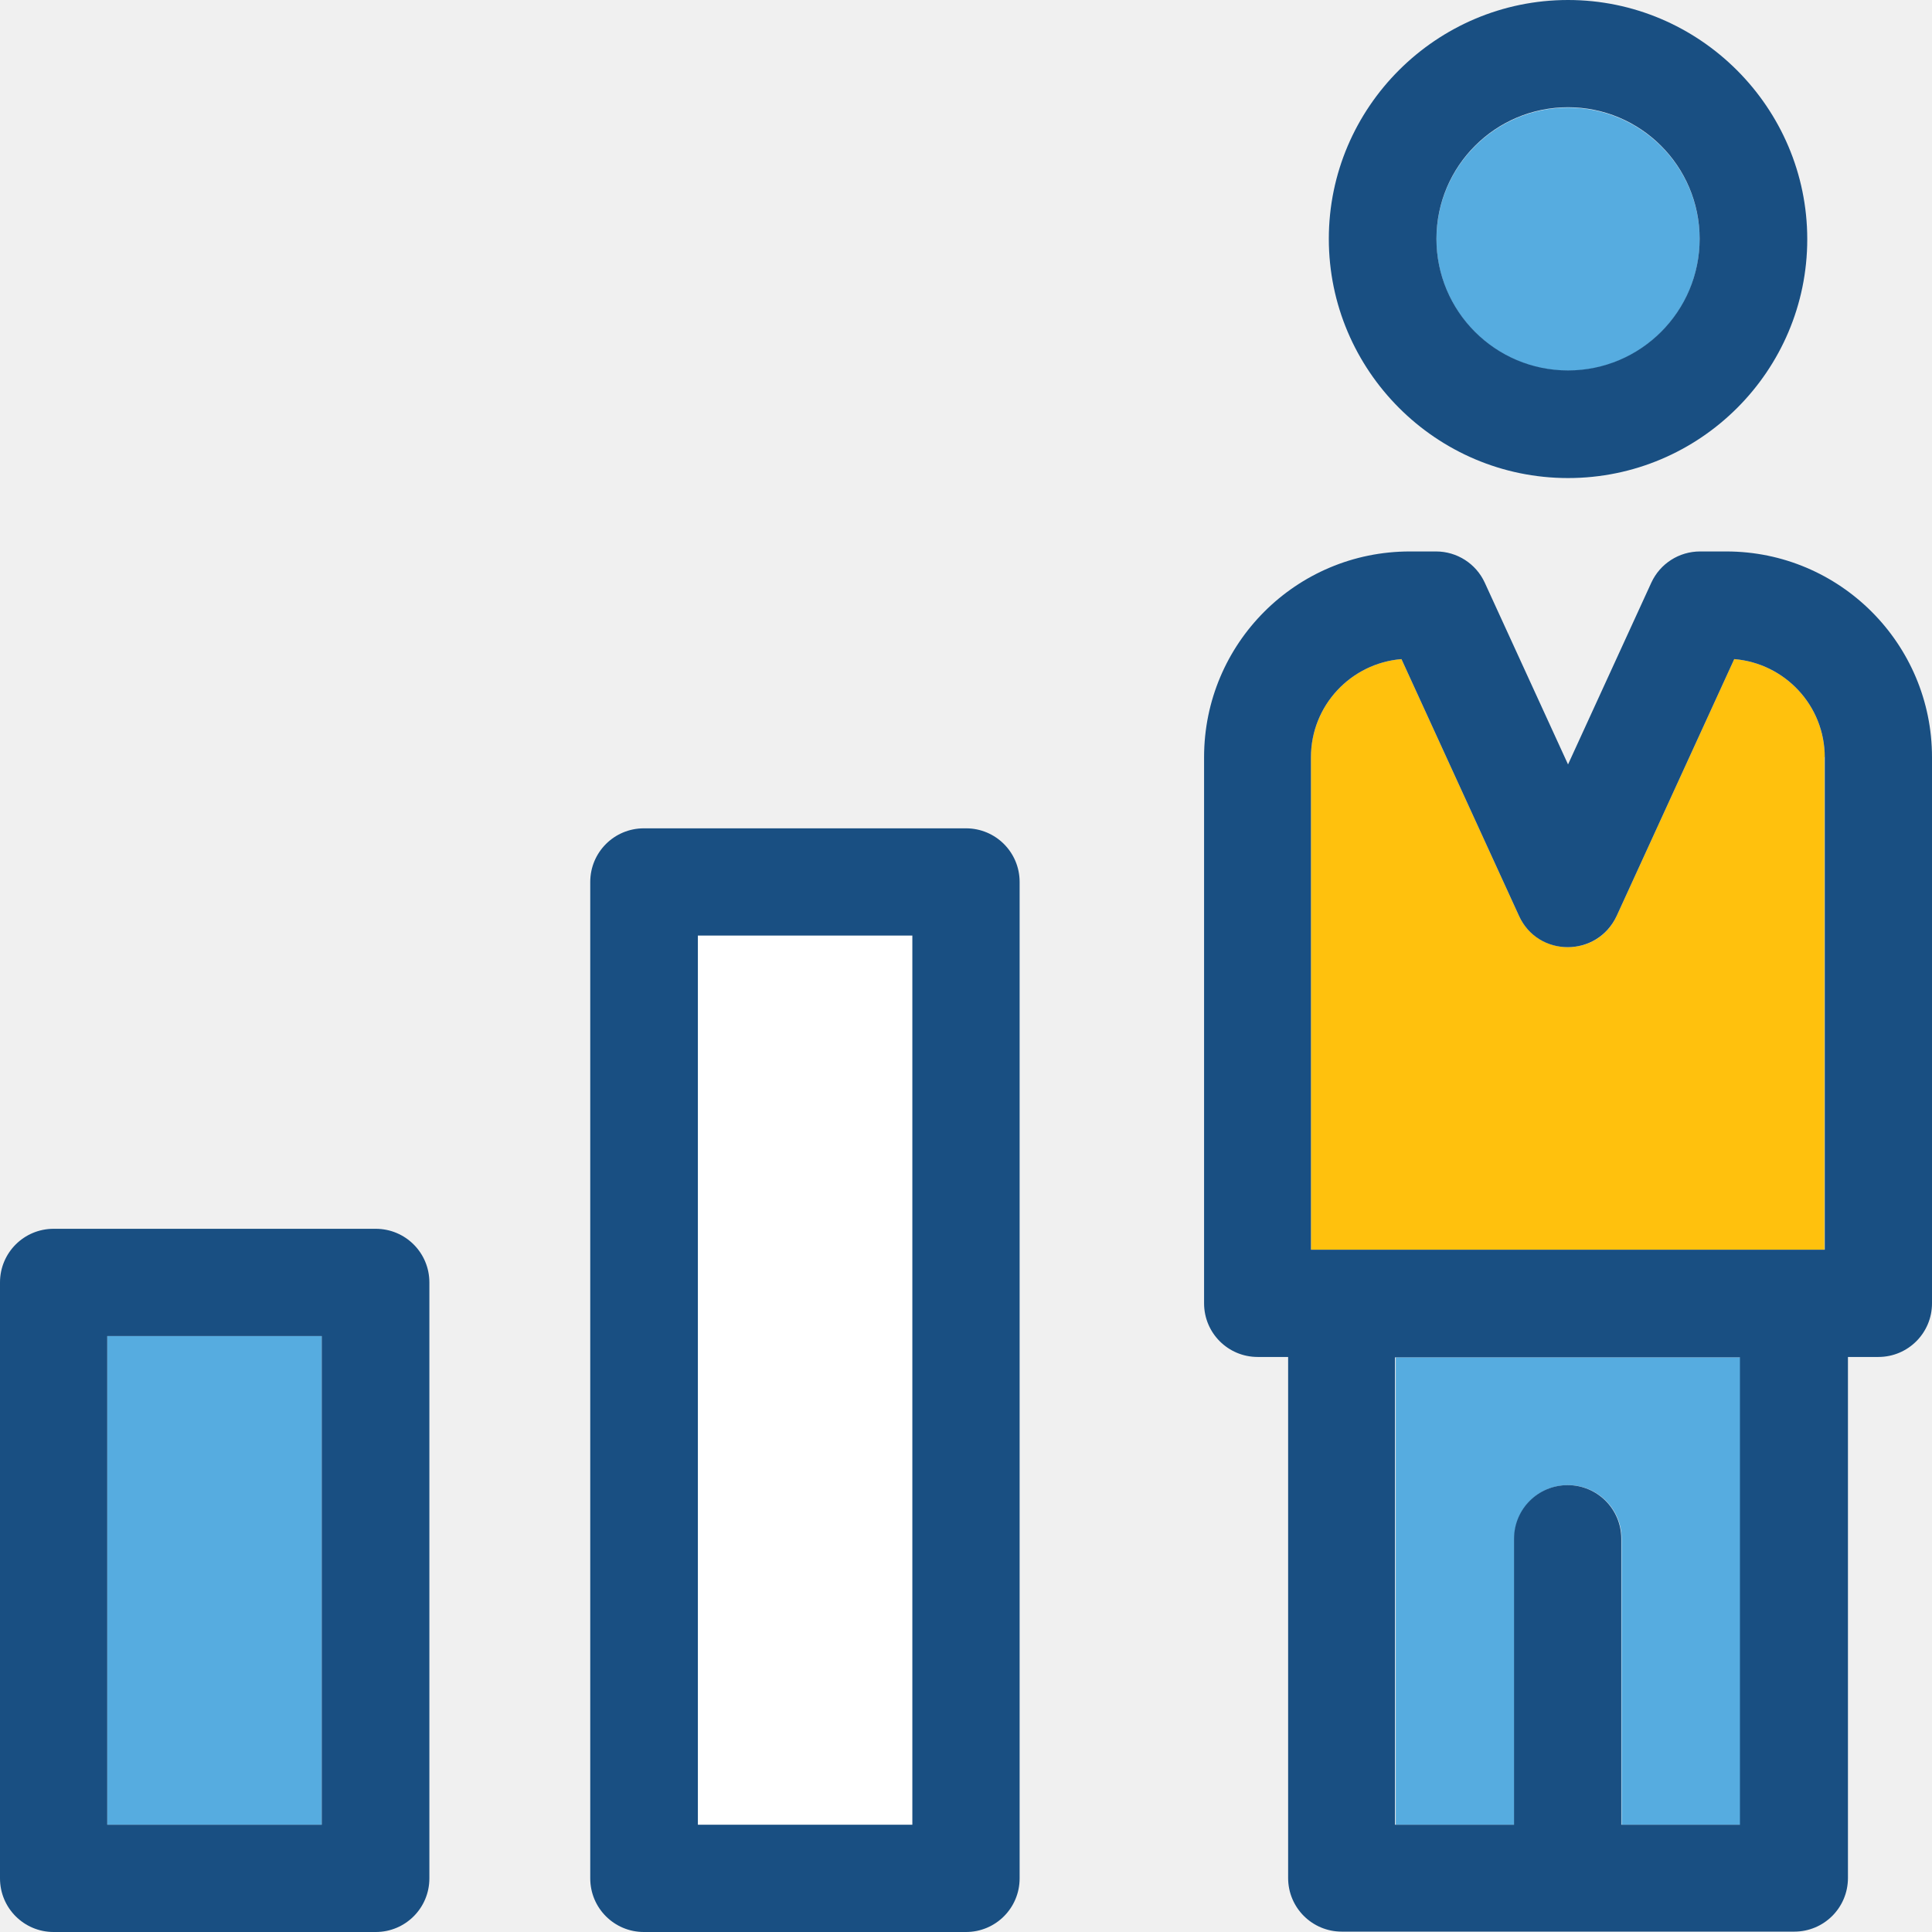
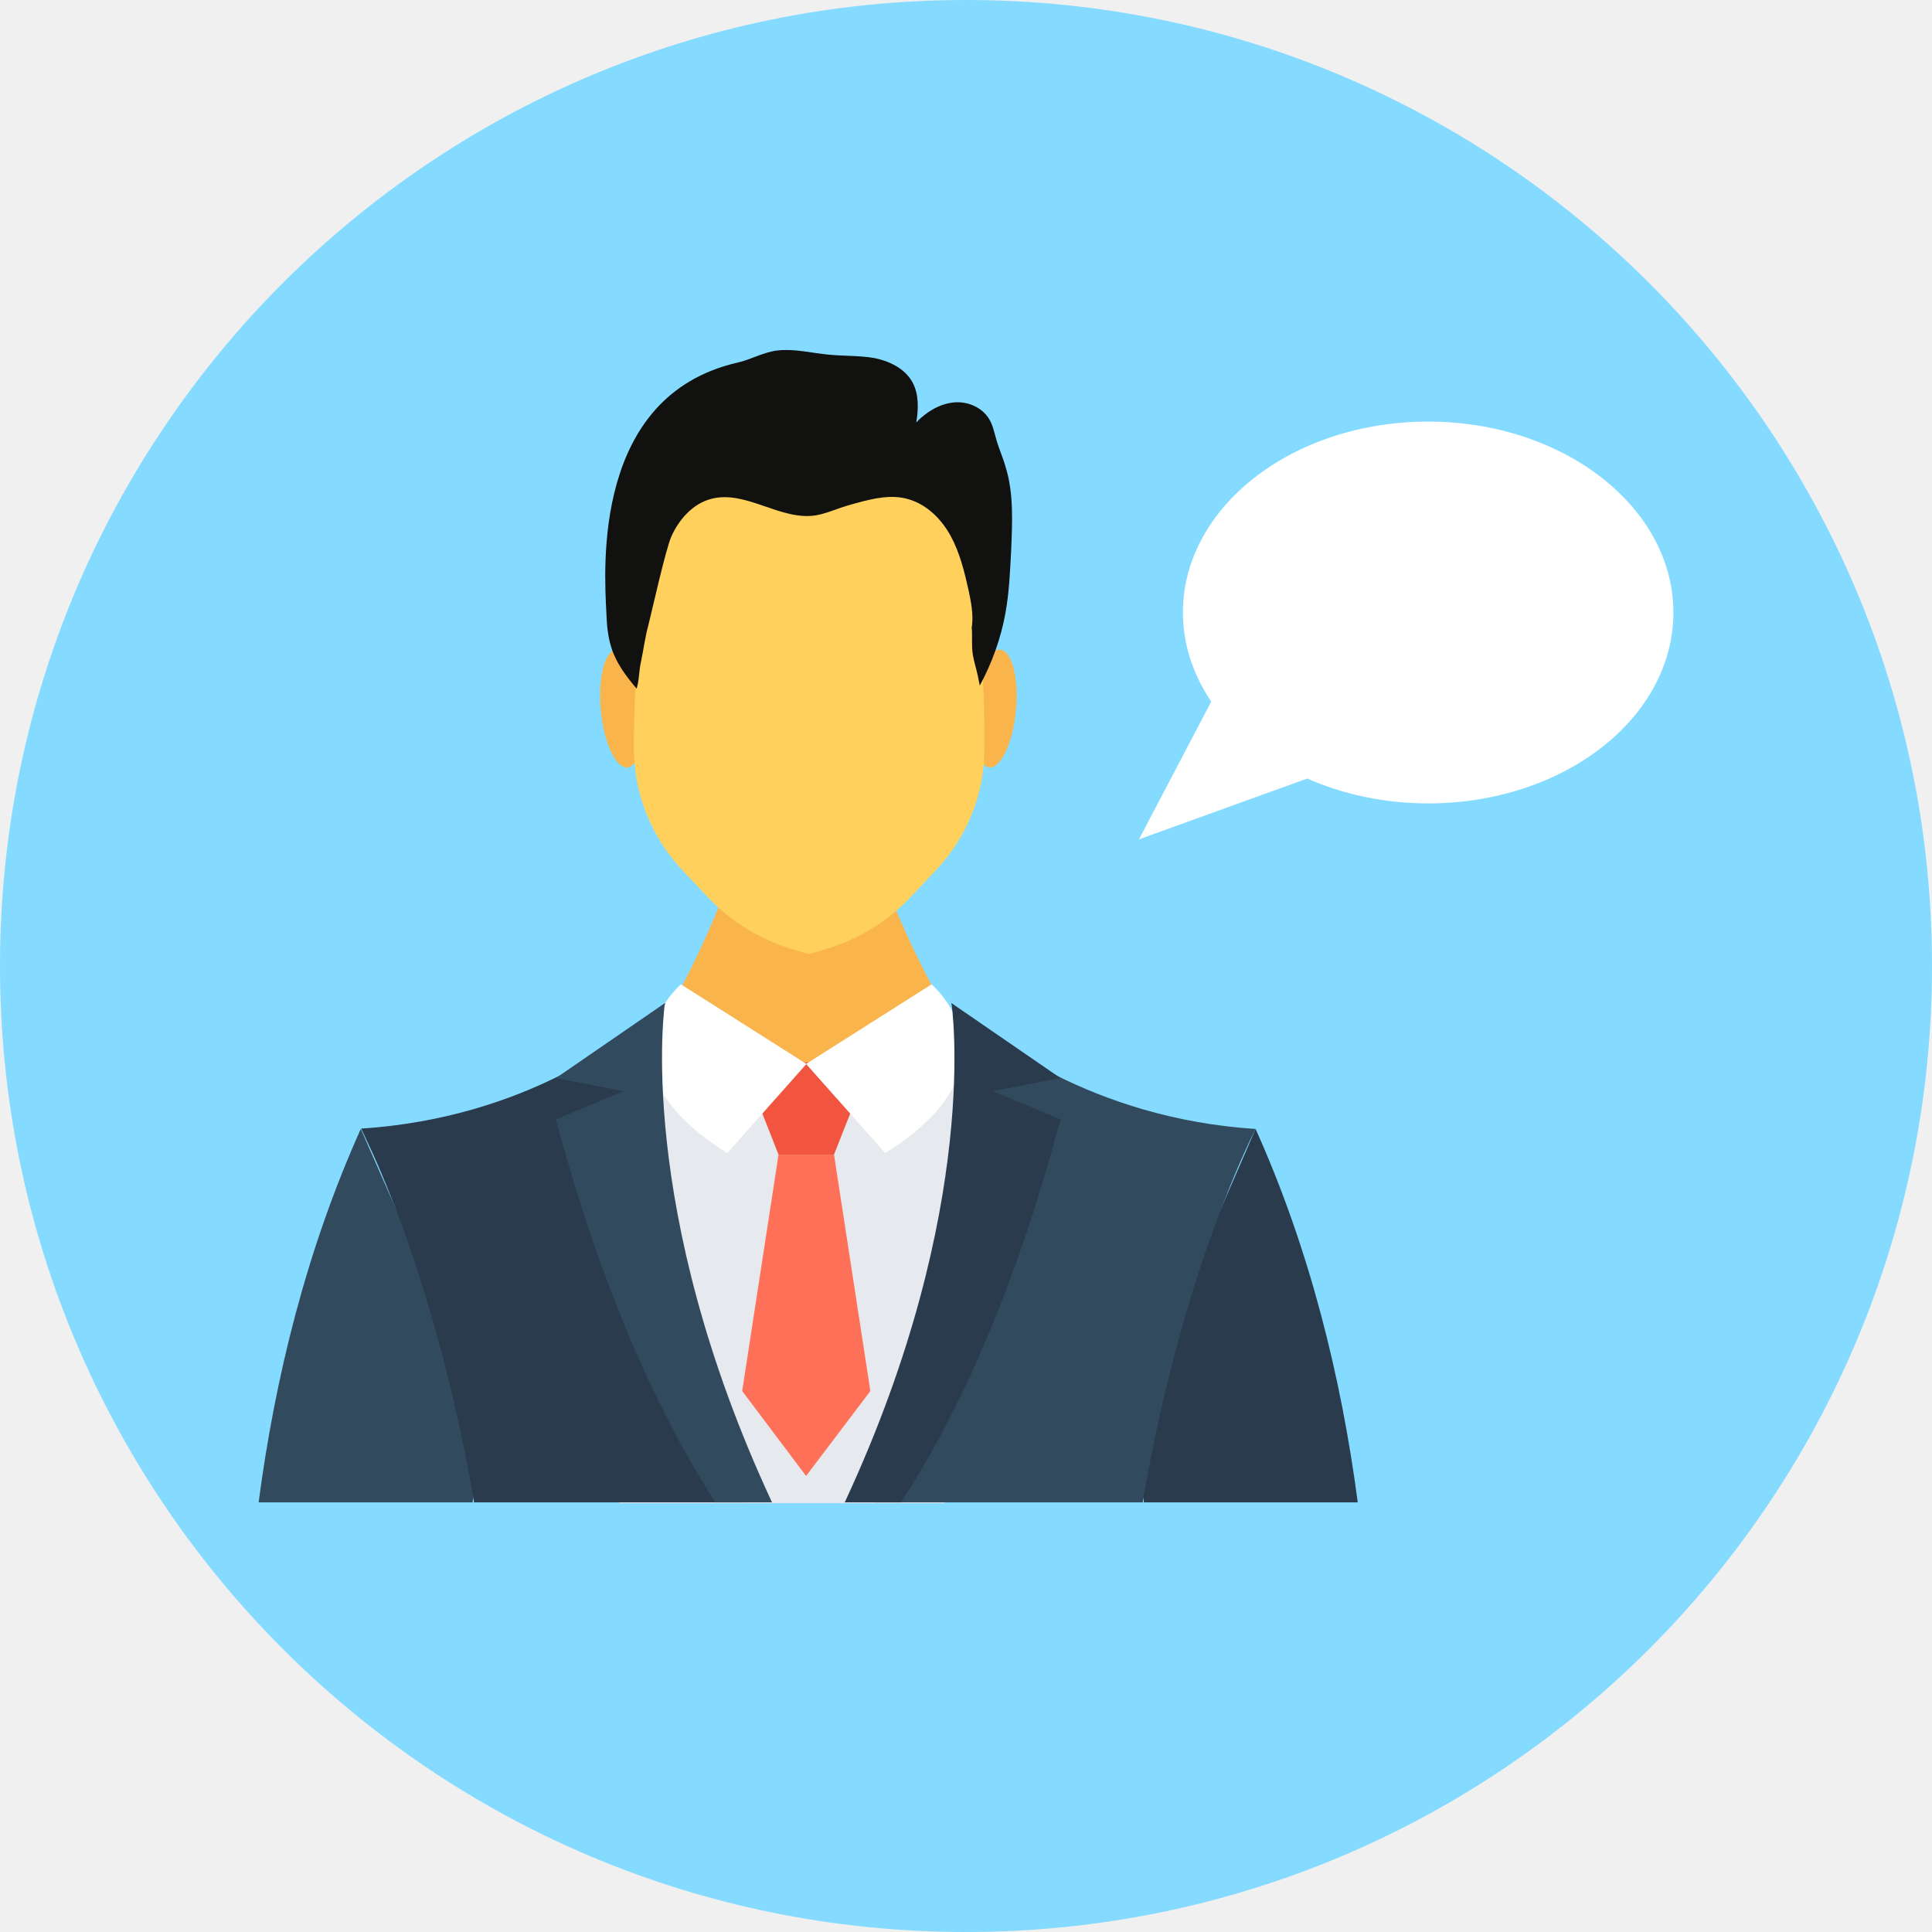
- <svg xmlns="http://www.w3.org/2000/svg" version="1.1" id="Layer_1" viewBox="0 0 508 508" xml:space="preserve">
+ <svg xmlns="http://www.w3.org/2000/svg" height="800px" width="800px" version="1.1" id="Layer_1" viewBox="0 0 505 505" xml:space="preserve">
+   <circle style="fill:#84DBFF;" cx="252.5" cy="252.5" r="252.5" />
+   <path style="fill:#F9B54C;" d="M242.9,280.3c0-1.1,0.1-2.1,0.1-3.2c-0.2-4.8,2-8.7,5.5-11.2c-11-16.9-20.1-42.8-20.1-42.8h-35.2  c0,0-13.8,40.1-27.7,52.9l44.5,14.1v0.7l1.1-0.3l1.1,0.3v-0.7L242.9,280.3z" />
+   <path style="fill:#E6E9EE;" d="M247,392.7l19.5-32L254.6,274l-43.9,3.8l-40.6-4l-2.2,0.3c0,0-19,39.1-20.5,42.9  c-1.4,3.4,12.1,61.8,14.5,75.9H247V392.7z" />
+   <polygon style="fill:#F1543F;" points="218,301.8 203.5,301.8 194,277.7 227.5,277.7 " />
+   <polygon style="fill:#FF7058;" points="218,301.8 203.5,301.8 194,363.6 210.7,385.8 227.5,363.6 " />
  <g>
-     <path style="fill:#56ACE0;" d="M366.9,479.8h31.3v-75.2c0-7.8,6.3-14.1,14.1-14.1s14.1,6.3,14.1,14.1v75.2h31.3V356.9H367v122.9   H366.9z" />
-     <path style="fill:#56ACE0;" d="M412.3,97.5c19.1,0,34.6-15.5,34.6-34.6s-15.5-34.6-34.6-34.6s-34.6,15.5-34.6,34.6   S393.2,97.5,412.3,97.5z" />
+     <path style="fill:#FFFFFF;" d="M243.5,257.3c0,0,24.7,21-12.1,44.1l-20.7-23.3L243.5,257.3z" />
+     <path style="fill:#FFFFFF;" d="M178,257.3c0,0-24.7,21,12.1,44.1l20.7-23.3L178,257.3z" />
  </g>
-   <path style="fill:#FFC10D;" d="M479.8,199.1c0-13.6-10.5-24.7-23.8-25.8l-30.9,67.5c-5,11-20.6,11-25.7,0l-30.9-67.5  c-13.3,1.1-23.8,12.2-23.8,25.8v129.5h135V199.1H479.8z" />
-   <rect x="28.2" y="351.3" style="fill:#56ACE0;" width="56.4" height="128.5" />
-   <rect x="183.4" y="246" style="fill:#FFFFFF;" width="56.4" height="233.8" />
+   <path style="fill:#324A5E;" d="M123.5,392.7c0.1-0.3,0.1-0.6,0.2-0.9c2.8-11.5,4.9-18.5,4.9-18.5L103,314.8  c-0.1-0.1-0.1-0.3-0.2-0.4l-8.4-19.1c-0.1-0.1-0.1-0.2-0.1-0.2c-14.2,31.6-22.4,65-26.7,97.6H123.5z" />
+   <path style="fill:#2B3B4E;" d="M102.8,314.4c0,0.1,0.1,0.3,0.2,0.4c6.3,16.4,14.8,42.6,20.8,77c0,0.3,0.1,0.6,0.1,0.9h70.3l-5-6.8  l-26-78.6l4.9-33.4l5.9-11.8l-0.1,0.1c-1,1-10.4,10.4-27.5,18.9c-13,6.5-30.4,12.5-52,13.9c0,0,0,0.1,0.1,0.2  C95,296.4,98.4,303,102.8,314.4z" />
+   <path style="fill:#324A5E;" d="M187,392.7h14.8c-36-77.3-28-130.5-28-130.5l-28.5,19.6l17.7,3.4l-17.7,7.4  C158.1,340.2,173.5,371.8,187,392.7z" />
+   <path style="fill:#2B3B4E;" d="M299,392.7h55.9c-4.3-32.6-12.5-66-26.7-97.6c0,0,0,0.1-0.1,0.2l-8.2,18.9c-0.1,0.1-0.1,0.1-0.1,0.2  l-25.8,59c0,0,2.1,7,4.9,18.5C298.9,392.1,299,392.4,299,392.7z" />
+   <path style="fill:#324A5E;" d="M233.5,385.9l-5,6.8h70.2c0-0.3,0.1-0.6,0.1-0.8c6-34.7,14.6-61.1,21-77.5c0-0.1,0-0.2,0.1-0.2  c4.3-11.2,7.6-17.7,8.2-18.9c0.1-0.1,0.1-0.2,0.1-0.2c-21.6-1.4-39.1-7.5-52.1-14c-17-8.5-26.4-17.9-27.4-18.8l-0.1-0.1l5.9,11.8  l4.9,33.4l-0.2,0.7L233.5,385.9z" />
+   <path style="fill:#2B3B4E;" d="M220.8,392.7h14.7c13.6-20.8,29-52.5,41.7-100.1l-17.7-7.4l17.7-3.4l-28.5-19.6  C248.7,262.1,256.8,315.4,220.8,392.7z" />
  <g>
-     <path style="fill:#194F82;" d="M412.3,125.7c34.7,0,62.9-28.2,62.9-62.8S446.9,0,412.3,0s-62.9,28.2-62.9,62.8   S377.6,125.7,412.3,125.7z M412.3,28.2c19.1,0,34.6,15.5,34.6,34.6s-15.5,34.6-34.6,34.6s-34.6-15.5-34.6-34.6   S393.2,28.2,412.3,28.2z" />
-     <path style="fill:#194F82;" d="M453.9,145H447c-5.5,0-10.5,3.2-12.8,8.2L412.3,201l-21.9-47.8c-2.3-5-7.3-8.2-12.8-8.2h-6.9   c-29.9,0-54.1,24.2-54.1,54.1v143.6c0,7.8,6.3,14.1,14.1,14.1h8v137c0,7.8,6.3,14.1,14.1,14.1h119c7.8,0,14.1-6.3,14.1-14.1v-137h8   c7.8,0,14.1-6.3,14.1-14.1V199.1C508,169.3,483.8,145,453.9,145z M457.6,479.8h-31.3v-75.2c0-7.8-6.3-14.1-14.1-14.1   s-14.1,6.3-14.1,14.1v75.2h-31.3V356.9h90.7v122.9H457.6z M344.7,328.6V199.1c0-13.6,10.5-24.7,23.8-25.8l30.9,67.5   c5,11,20.6,11,25.7,0l30.9-67.5c13.3,1.1,23.8,12.2,23.8,25.8v129.5H344.7z" />
-     <path style="fill:#194F82;" d="M98.8,323.1H14.1c-7.8,0-14.1,6.3-14.1,14.1v156.7c0,7.8,6.3,14.1,14.1,14.1h84.7   c7.8,0,14.1-6.3,14.1-14.1V337.2C112.9,329.4,106.6,323.1,98.8,323.1z M84.7,479.8H28.2V351.3h56.4v128.5H84.7z" />
-     <path style="fill:#194F82;" d="M254,217.8h-84.7c-7.8,0-14.1,6.3-14.1,14.1v262c0,7.8,6.3,14.1,14.1,14.1H254   c7.8,0,14.1-6.3,14.1-14.1v-262C268.1,224.1,261.8,217.8,254,217.8z M239.9,479.8h-56.4V246h56.4V479.8z" />
+     <path style="fill:#F9B54C;" d="M265.6,185.2c-0.7,8.5-3.8,15.4-6.8,15.4s-5-6.9-4.3-15.4s3.8-15.4,6.8-15.4   S266.3,176.7,265.6,185.2z" />
+     <path style="fill:#F9B54C;" d="M157,185.2c0.7,8.5,3.8,15.4,6.8,15.4c3.1,0,5-6.9,4.3-15.4s-3.8-15.4-6.8-15.4   C158.2,169.8,156.3,176.7,157,185.2z" />
  </g>
+   <path style="fill:#FFD05B;" d="M249.2,136.9c-2.8-6.2-9.3-10.2-16.4-10.2h-21.2h-21.2c-7.1,0-13.6,4-16.4,10.2  c-6.9,15-8.3,41.1-8.3,58.8c0,11.7,4.5,23.1,12.7,31.8l6.6,7c6.1,6.5,14,11.3,22.8,13.8l3.7,1.1l3.7-1.1c8.8-2.5,16.7-7.3,22.8-13.8  l6.6-7c8.2-8.7,12.8-20.1,12.7-31.8C257.5,178,256.1,151.9,249.2,136.9z" />
+   <path style="fill:#11110F;" d="M262.9,122.2c-0.7-2.5-1.8-4.9-2.5-7.4c-0.5-1.7-0.8-3.4-1.7-5c-1.8-3.3-5.8-5-9.5-4.6  c-3.7,0.4-7.1,2.5-9.7,5.2c0.6-3.5,0.7-7.4-1-10.5c-2-3.6-6-5.5-9.9-6.3c-4-0.7-8-0.5-12-0.9c-4.4-0.4-8.9-1.6-13.3-1.1  c-3.7,0.4-7,2.4-10.6,3.2c-37.7,8.7-34.8,53.5-34.2,65.4c0.1,3.2,0.4,6.4,1.4,9.4c1.3,3.9,3.8,7.2,6.5,10.4c0.7-2.2,0.6-4.6,1.1-6.8  c0.7-3.3,1.1-6.6,2-9.9c0.8-3.1,4.5-19.8,6-23.1c2-4.5,5.7-8.6,10.4-9.8c9.1-2.4,18.1,5.8,27.4,4.3c1.7-0.3,3.4-0.9,5.1-1.5  c1.9-0.7,3.9-1.3,5.8-1.8c4.4-1.2,9-2.2,13.3-0.9c4.8,1.4,8.6,5.2,11,9.6c2.4,4.4,3.6,9.4,4.7,14.3c0.6,2.9,1.2,5.9,0.9,8.9  c0,0.2-0.1,0.4-0.1,0.7c0.2,2.4-0.1,4.8,0.3,7.2c0.3,1.8,0.9,3.6,1.3,5.5c0.2,0.8,0.3,1.7,0.5,2.5c3.2-5.9,5.5-12.3,6.7-18.9  c1-5.4,1.2-10.9,1.5-16.3C264.6,136.6,265,129.1,262.9,122.2z" />
+   <path style="fill:#FFFFFF;" d="M373.3,110.2c-35.4,0-64.1,22.3-64.1,49.9c0,8.4,2.7,16.3,7.4,23.3l-18.9,36l44-15.9  c9.3,4.1,20.1,6.5,31.6,6.5c35.4,0,64.1-22.3,64.1-49.9C437.4,132.6,408.7,110.2,373.3,110.2z" />
</svg>
